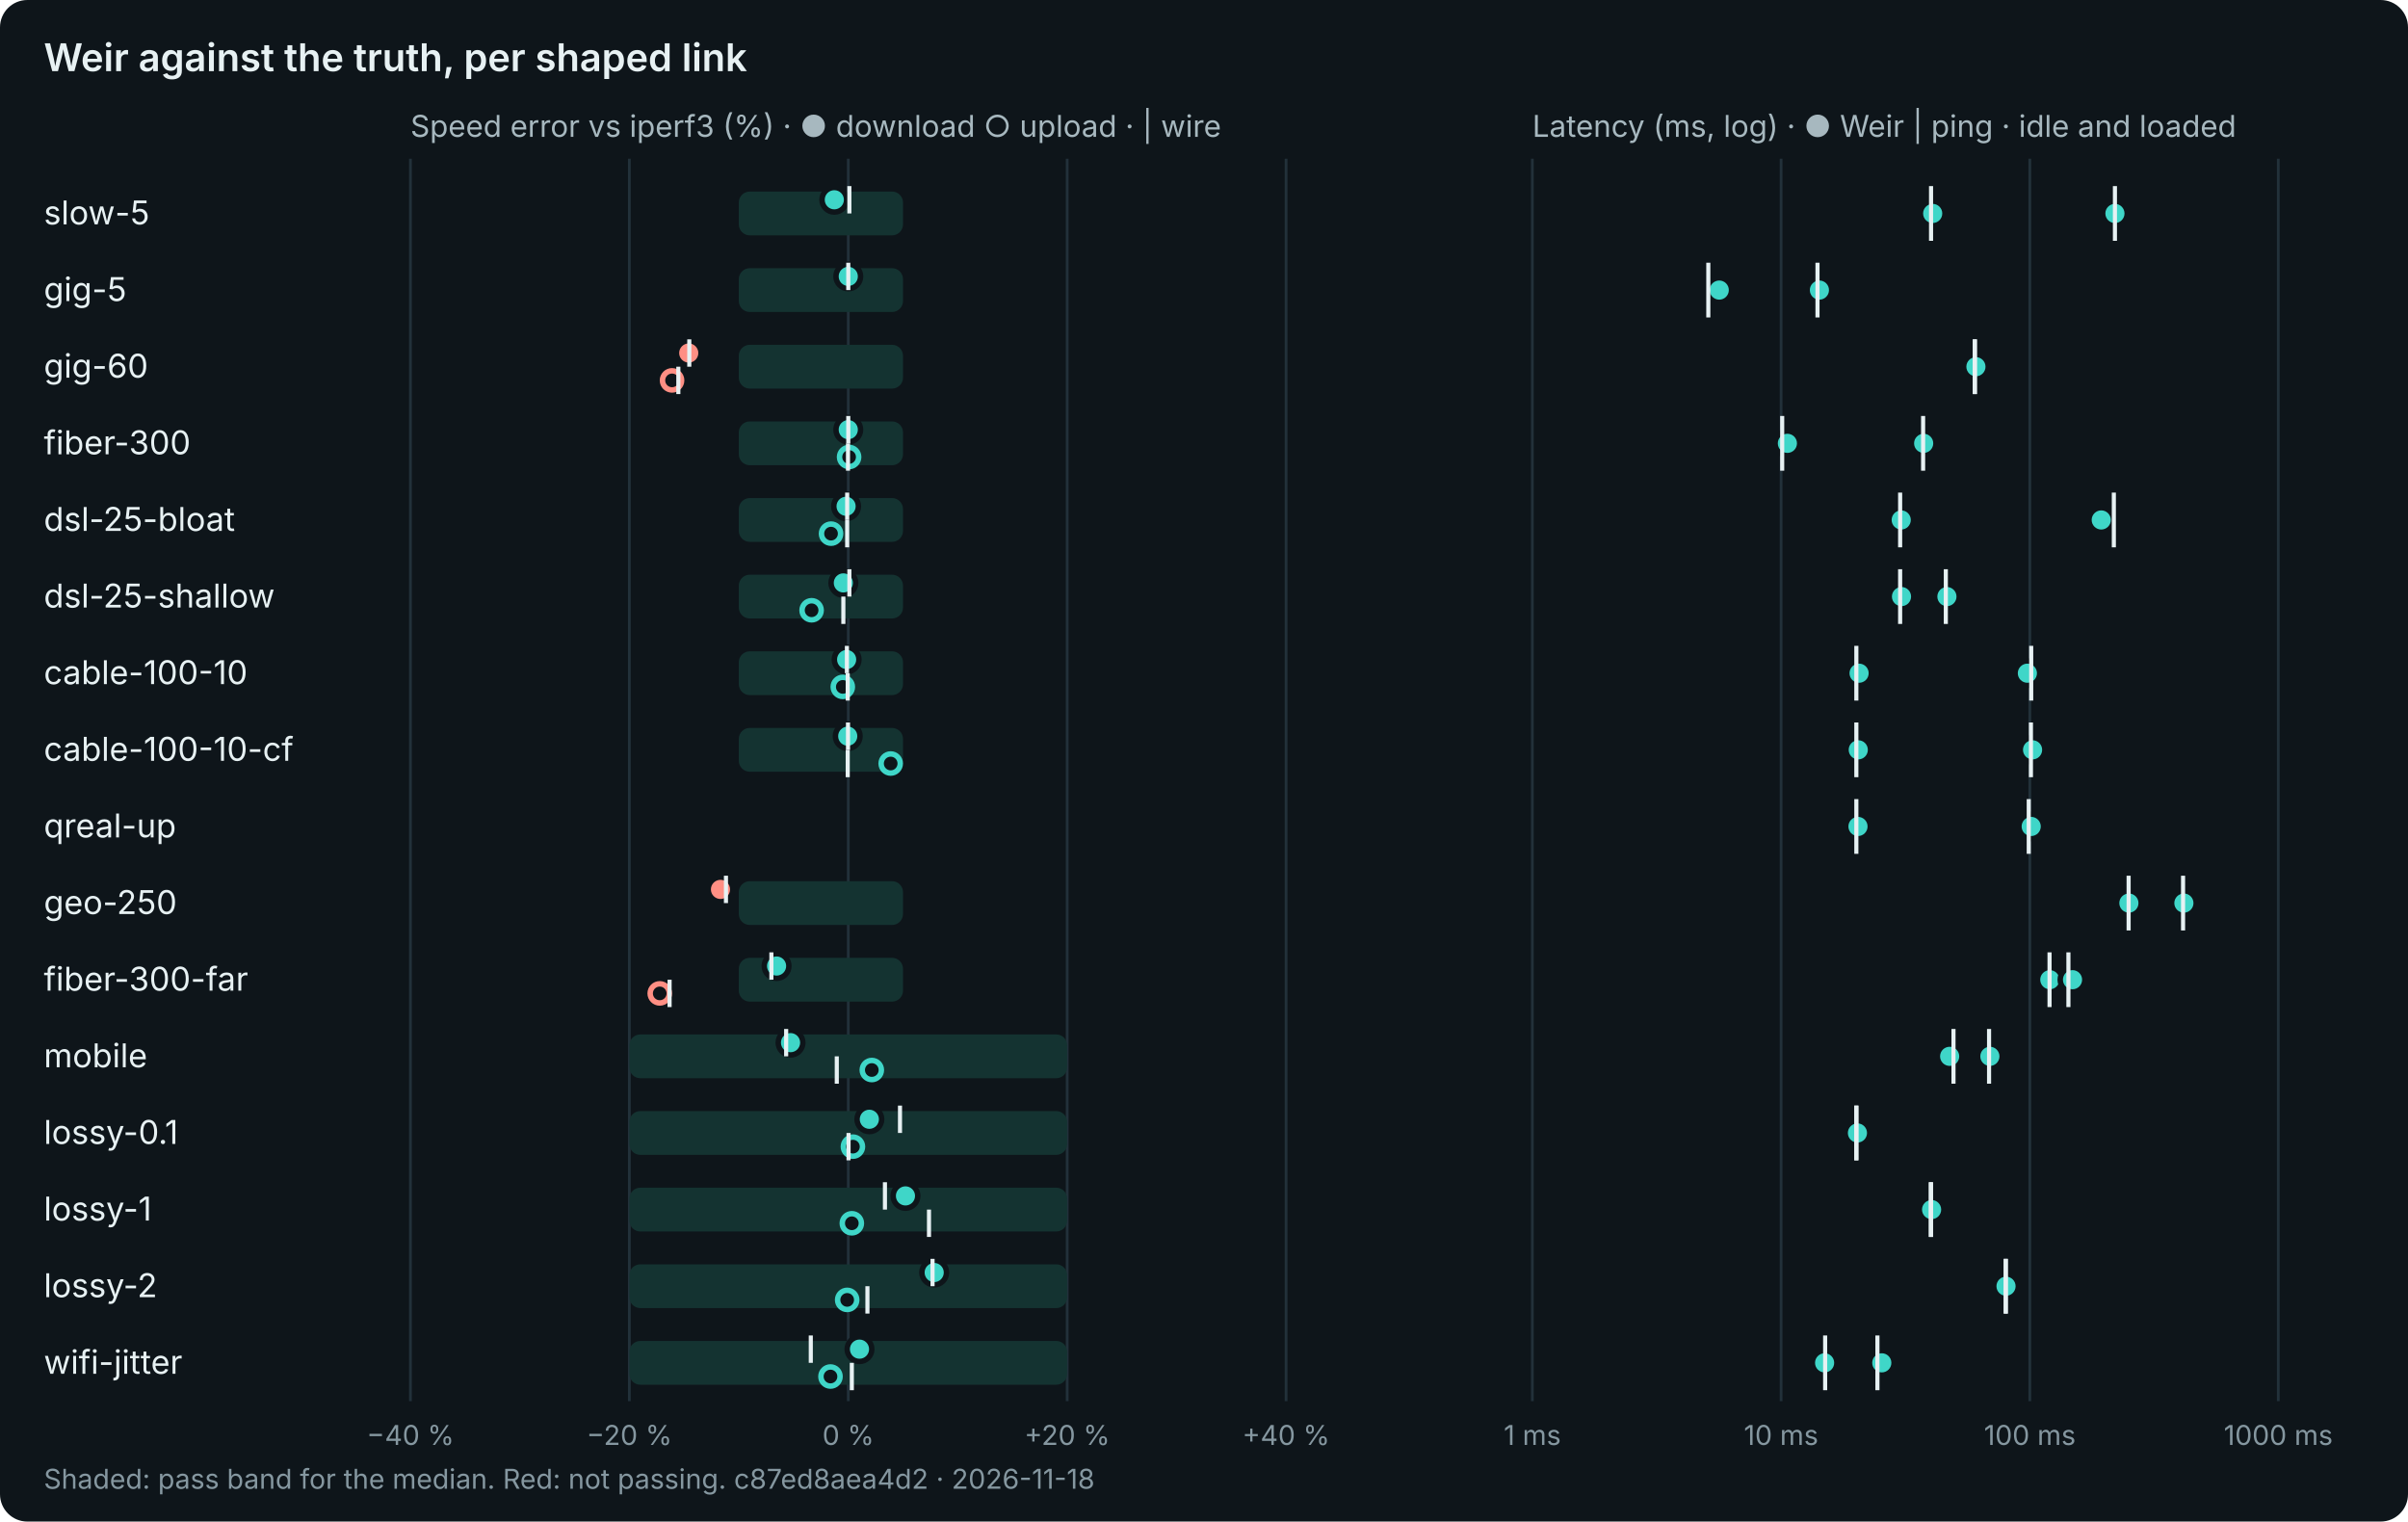
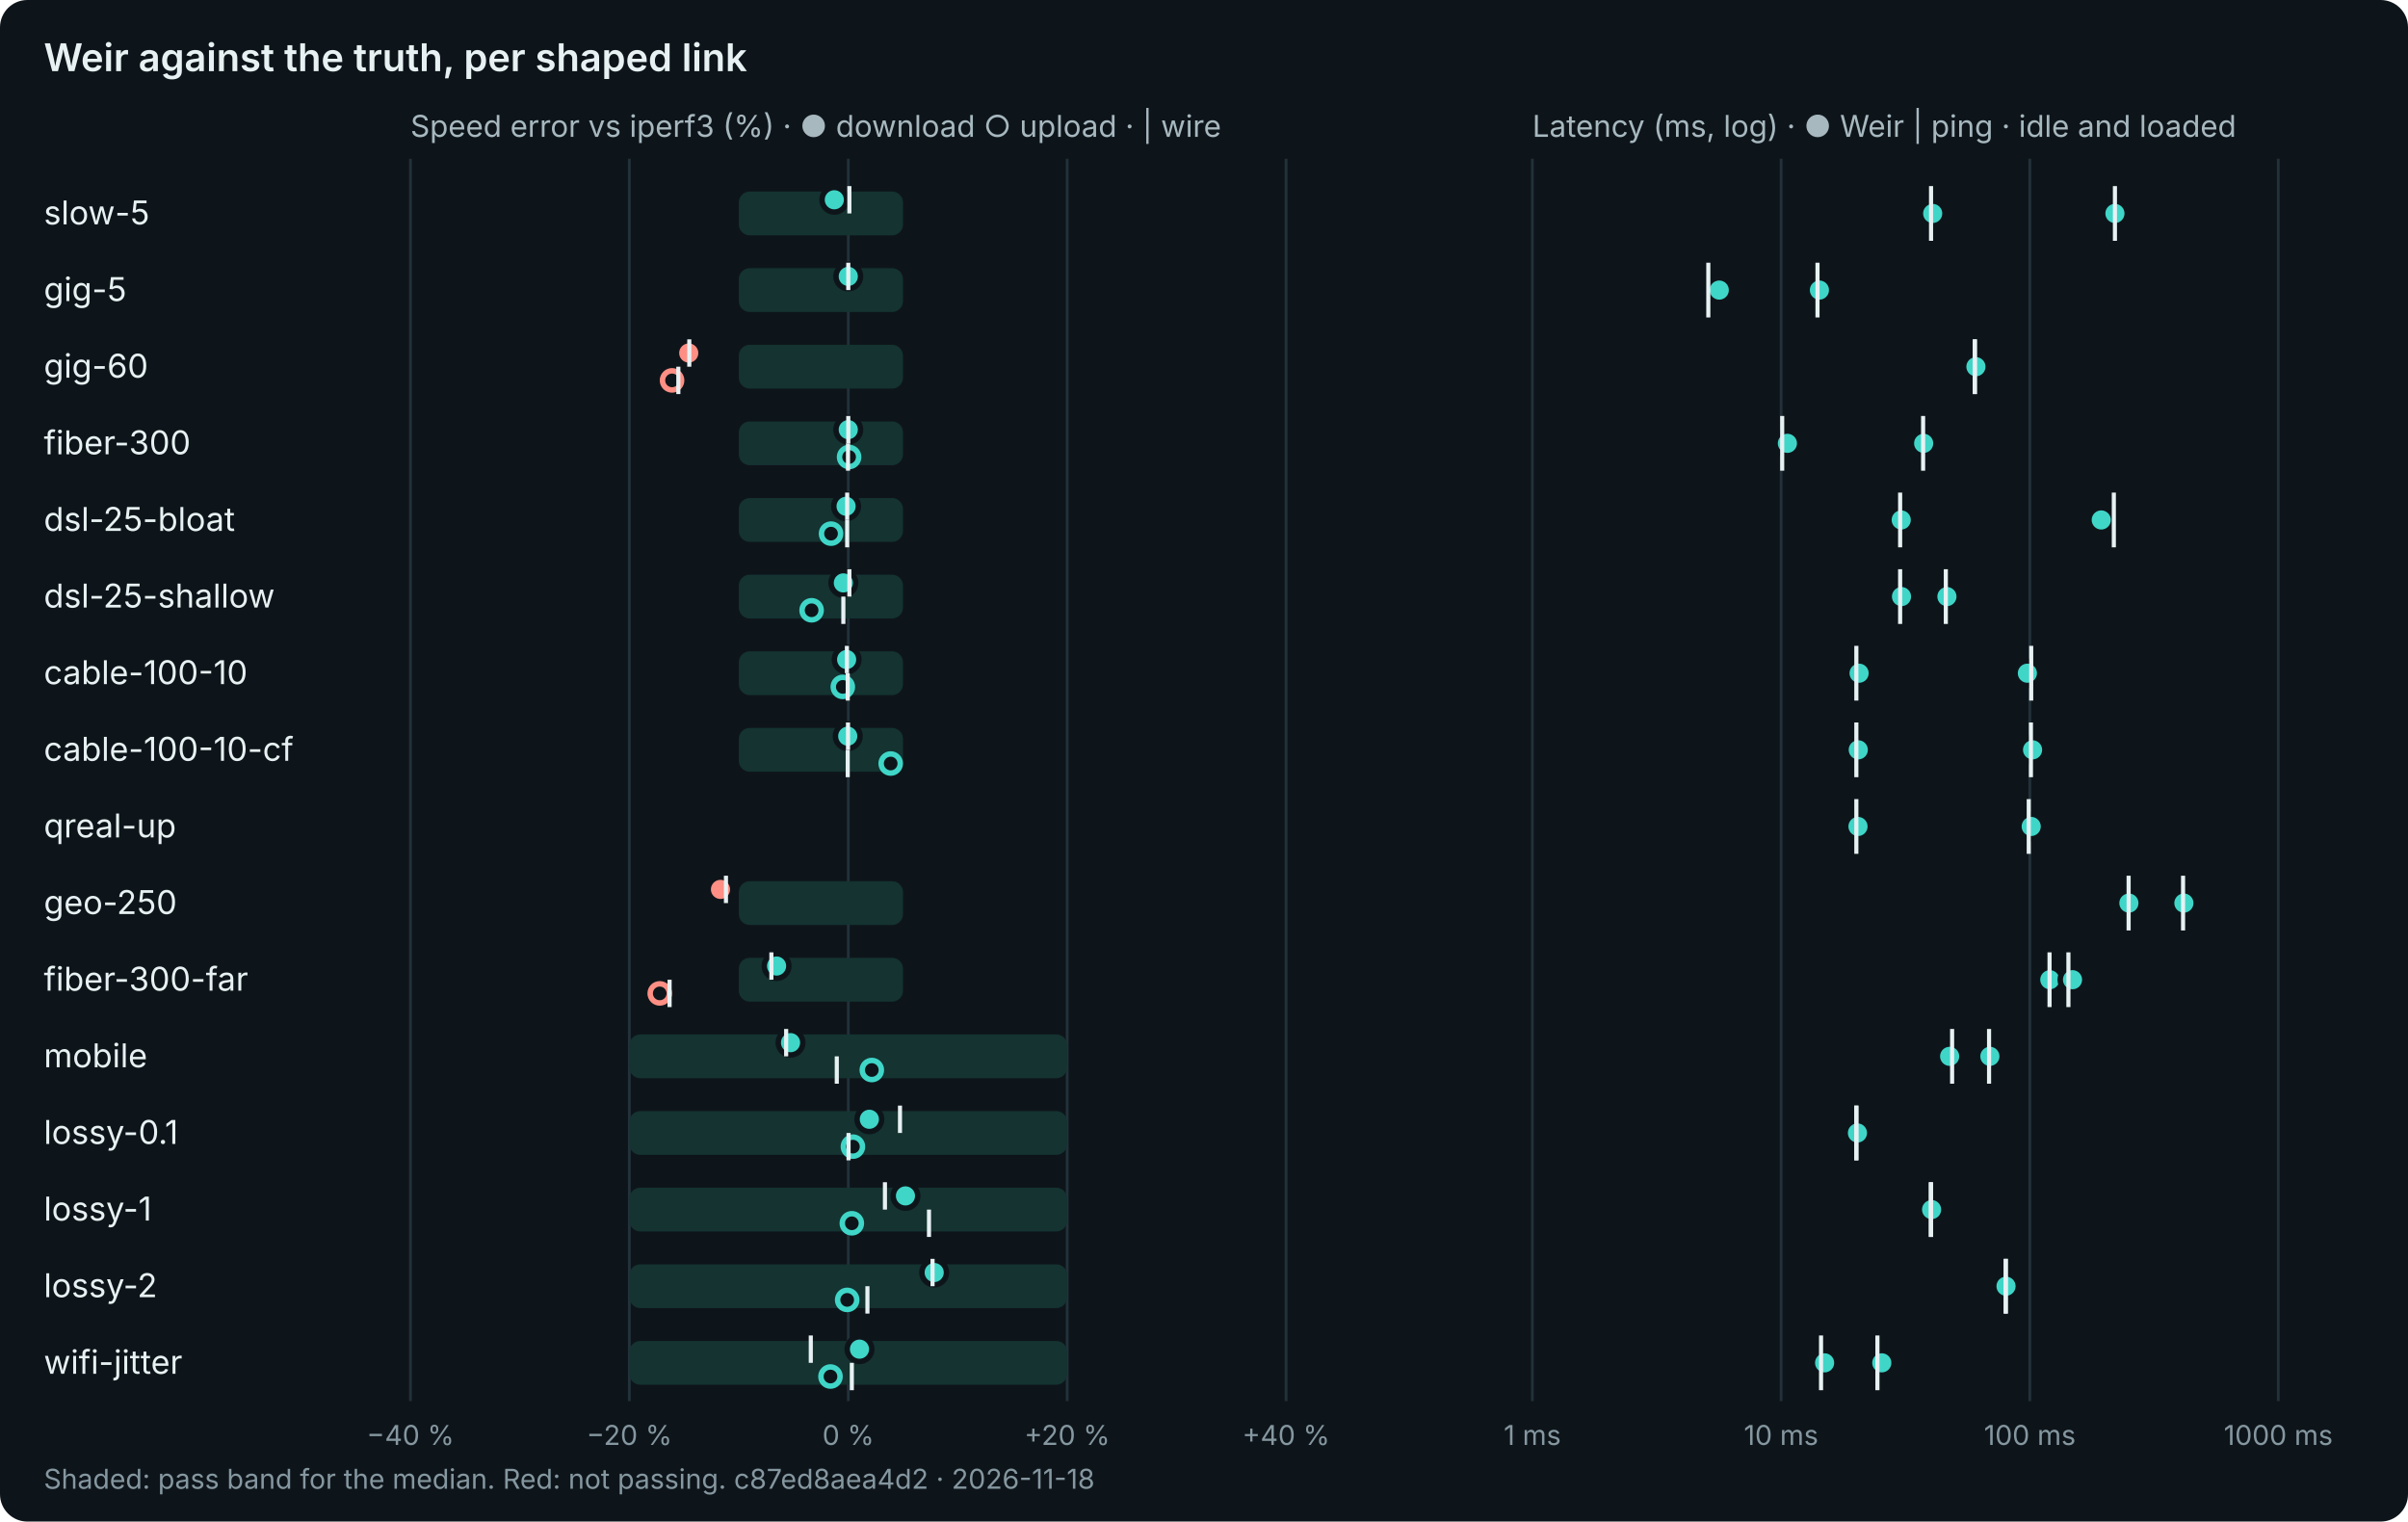
<svg xmlns="http://www.w3.org/2000/svg" width="880" height="556" viewBox="0 0 880 556" role="img" aria-label="Weir accuracy per shaped link, 16 links; ceiling for 1 Gbps is 956 Mbps">
  <style>text{font-family:-apple-system, BlinkMacSystemFont, "Segoe UI", system-ui, sans-serif;font-variant-numeric:tabular-nums;fill:#a7b8bf;font-size:11px}.title{fill:#e7f1f3;font-size:14px;font-weight:600}.axis-title{fill:#a7b8bf;font-size:11px}.label{fill:#e7f1f3;font-size:12px}.tick{fill:#8597a0;font-size:10px}.note{fill:#8597a0;font-size:10px}</style>
  <rect width="880" height="556" rx="10" fill="#0e151a" />
  <text x="16" y="26" class="title">Weir against the truth, per shaped link</text>
  <text x="150" y="50" class="axis-title">Speed error vs iperf3 (%) · ● download ○ upload · | wire</text>
  <text x="560" y="50" class="axis-title">Latency (ms, log) · ● Weir | ping · idle and loaded</text>
  <line x1="150" y1="58" x2="150" y2="512" stroke="#22313a" stroke-width="1" />
  <text x="150" y="528" class="tick" text-anchor="middle">−40 %</text>
  <line x1="230" y1="58" x2="230" y2="512" stroke="#22313a" stroke-width="1" />
  <text x="230" y="528" class="tick" text-anchor="middle">−20 %</text>
  <line x1="310" y1="58" x2="310" y2="512" stroke="#22313a" stroke-width="1" />
  <text x="310" y="528" class="tick" text-anchor="middle">0 %</text>
  <line x1="390" y1="58" x2="390" y2="512" stroke="#22313a" stroke-width="1" />
  <text x="390" y="528" class="tick" text-anchor="middle">+20 %</text>
  <line x1="470" y1="58" x2="470" y2="512" stroke="#22313a" stroke-width="1" />
  <text x="470" y="528" class="tick" text-anchor="middle">+40 %</text>
  <line x1="560" y1="58" x2="560" y2="512" stroke="#22313a" stroke-width="1" />
  <text x="560" y="528" class="tick" text-anchor="middle">1 ms</text>
  <line x1="650.9" y1="58" x2="650.9" y2="512" stroke="#22313a" stroke-width="1" />
  <text x="650.9" y="528" class="tick" text-anchor="middle">10 ms</text>
  <line x1="741.8" y1="58" x2="741.8" y2="512" stroke="#22313a" stroke-width="1" />
  <text x="741.8" y="528" class="tick" text-anchor="middle">100 ms</text>
  <line x1="832.6" y1="58" x2="832.6" y2="512" stroke="#22313a" stroke-width="1" />
  <text x="832.6" y="528" class="tick" text-anchor="middle">1000 ms</text>
  <text x="16" y="82" class="label">slow-5</text>
  <rect x="270" y="70" width="60" height="16" rx="4" fill="#143331" />
  <circle cx="304.9" cy="73" r="4.5" fill="#3fd6c8" stroke="#0e151a" stroke-width="2" />
  <circle cx="706.3" cy="78" r="4.5" fill="#3fd6c8" stroke="#0e151a" stroke-width="2" />
  <circle cx="772.9" cy="78" r="4.5" fill="#3fd6c8" stroke="#0e151a" stroke-width="2" />
  <line x1="310.4" y1="68" x2="310.4" y2="78" stroke="#e7f1f3" stroke-width="1.5" />
  <line x1="705.7" y1="68" x2="705.7" y2="88" stroke="#e7f1f3" stroke-width="1.5" />
  <line x1="772.9" y1="68" x2="772.9" y2="88" stroke="#e7f1f3" stroke-width="1.5" />
  <text x="16" y="110" class="label">gig-5</text>
  <rect x="270" y="98" width="60" height="16" rx="4" fill="#143331" />
  <circle cx="310" cy="101" r="4.5" fill="#3fd6c8" stroke="#0e151a" stroke-width="2" />
  <circle cx="628.3" cy="106" r="4.5" fill="#3fd6c8" stroke="#0e151a" stroke-width="2" />
  <circle cx="664.9" cy="106" r="4.5" fill="#3fd6c8" stroke="#0e151a" stroke-width="2" />
  <line x1="310" y1="96" x2="310" y2="106" stroke="#e7f1f3" stroke-width="1.5" />
  <line x1="624.3" y1="96" x2="624.3" y2="116" stroke="#e7f1f3" stroke-width="1.5" />
  <line x1="664.2" y1="96" x2="664.2" y2="116" stroke="#e7f1f3" stroke-width="1.5" />
  <text x="16" y="138" class="label">gig-60</text>
  <rect x="270" y="126" width="60" height="16" rx="4" fill="#143331" />
  <circle cx="251.7" cy="129" r="4.5" fill="#ff8f84" stroke="#0e151a" stroke-width="2" />
  <circle cx="245.6" cy="139" r="3.5" fill="#0e151a" stroke="#ff8f84" stroke-width="2" />
  <circle cx="722.1" cy="134" r="4.5" fill="#3fd6c8" stroke="#0e151a" stroke-width="2" />
  <circle cx="722.1" cy="134" r="4.5" fill="#3fd6c8" stroke="#0e151a" stroke-width="2" />
  <line x1="251.9" y1="124" x2="251.9" y2="134" stroke="#e7f1f3" stroke-width="1.5" />
  <line x1="247.9" y1="134" x2="247.9" y2="144" stroke="#e7f1f3" stroke-width="1.5" />
  <line x1="721.7" y1="124" x2="721.7" y2="144" stroke="#e7f1f3" stroke-width="1.5" />
  <line x1="721.7" y1="124" x2="721.7" y2="144" stroke="#e7f1f3" stroke-width="1.5" />
  <text x="16" y="166" class="label">fiber-300</text>
  <rect x="270" y="154" width="60" height="16" rx="4" fill="#143331" />
  <circle cx="310" cy="157" r="4.5" fill="#3fd6c8" stroke="#0e151a" stroke-width="2" />
  <circle cx="310.3" cy="167" r="3.5" fill="#0e151a" stroke="#3fd6c8" stroke-width="2" />
  <circle cx="653.2" cy="162" r="4.5" fill="#3fd6c8" stroke="#0e151a" stroke-width="2" />
  <circle cx="703" cy="162" r="4.5" fill="#3fd6c8" stroke="#0e151a" stroke-width="2" />
  <line x1="310" y1="152" x2="310" y2="162" stroke="#e7f1f3" stroke-width="1.5" />
  <line x1="309.9" y1="162" x2="309.9" y2="172" stroke="#e7f1f3" stroke-width="1.5" />
  <line x1="651.3" y1="152" x2="651.3" y2="172" stroke="#e7f1f3" stroke-width="1.5" />
  <line x1="702.8" y1="152" x2="702.8" y2="172" stroke="#e7f1f3" stroke-width="1.5" />
  <text x="16" y="194" class="label">dsl-25-bloat</text>
  <rect x="270" y="182" width="60" height="16" rx="4" fill="#143331" />
  <circle cx="309.2" cy="185" r="4.5" fill="#3fd6c8" stroke="#0e151a" stroke-width="2" />
  <circle cx="303.7" cy="195" r="3.5" fill="#0e151a" stroke="#3fd6c8" stroke-width="2" />
  <circle cx="694.8" cy="190" r="4.5" fill="#3fd6c8" stroke="#0e151a" stroke-width="2" />
  <circle cx="767.9" cy="190" r="4.5" fill="#3fd6c8" stroke="#0e151a" stroke-width="2" />
  <line x1="309.6" y1="180" x2="309.6" y2="190" stroke="#e7f1f3" stroke-width="1.5" />
  <line x1="309.6" y1="190" x2="309.6" y2="200" stroke="#e7f1f3" stroke-width="1.5" />
  <line x1="694.4" y1="180" x2="694.4" y2="200" stroke="#e7f1f3" stroke-width="1.5" />
  <line x1="772.5" y1="180" x2="772.5" y2="200" stroke="#e7f1f3" stroke-width="1.5" />
  <text x="16" y="222" class="label">dsl-25-shallow</text>
  <rect x="270" y="210" width="60" height="16" rx="4" fill="#143331" />
  <circle cx="308.2" cy="213" r="4.5" fill="#3fd6c8" stroke="#0e151a" stroke-width="2" />
  <circle cx="296.6" cy="223" r="3.5" fill="#0e151a" stroke="#3fd6c8" stroke-width="2" />
  <circle cx="694.9" cy="218" r="4.5" fill="#3fd6c8" stroke="#0e151a" stroke-width="2" />
  <circle cx="711.5" cy="218" r="4.5" fill="#3fd6c8" stroke="#0e151a" stroke-width="2" />
  <line x1="310.4" y1="208" x2="310.4" y2="218" stroke="#e7f1f3" stroke-width="1.5" />
  <line x1="308.2" y1="218" x2="308.2" y2="228" stroke="#e7f1f3" stroke-width="1.5" />
  <line x1="694.4" y1="208" x2="694.4" y2="228" stroke="#e7f1f3" stroke-width="1.5" />
  <line x1="711.1" y1="208" x2="711.1" y2="228" stroke="#e7f1f3" stroke-width="1.5" />
  <text x="16" y="250" class="label">cable-100-10</text>
  <rect x="270" y="238" width="60" height="16" rx="4" fill="#143331" />
  <circle cx="309.4" cy="241" r="4.5" fill="#3fd6c8" stroke="#0e151a" stroke-width="2" />
  <circle cx="308" cy="251" r="3.5" fill="#0e151a" stroke="#3fd6c8" stroke-width="2" />
  <circle cx="679.4" cy="246" r="4.5" fill="#3fd6c8" stroke="#0e151a" stroke-width="2" />
  <circle cx="740.9" cy="246" r="4.5" fill="#3fd6c8" stroke="#0e151a" stroke-width="2" />
  <line x1="309.5" y1="236" x2="309.5" y2="246" stroke="#e7f1f3" stroke-width="1.5" />
  <line x1="309.8" y1="246" x2="309.8" y2="256" stroke="#e7f1f3" stroke-width="1.5" />
  <line x1="678.4" y1="236" x2="678.4" y2="256" stroke="#e7f1f3" stroke-width="1.5" />
  <line x1="742.3" y1="236" x2="742.3" y2="256" stroke="#e7f1f3" stroke-width="1.5" />
  <text x="16" y="278" class="label">cable-100-10-cf</text>
  <rect x="270" y="266" width="60" height="16" rx="4" fill="#143331" />
  <circle cx="309.8" cy="269" r="4.5" fill="#3fd6c8" stroke="#0e151a" stroke-width="2" />
  <circle cx="325.5" cy="279" r="3.5" fill="#0e151a" stroke="#3fd6c8" stroke-width="2" />
  <circle cx="679.1" cy="274" r="4.5" fill="#3fd6c8" stroke="#0e151a" stroke-width="2" />
  <circle cx="742.8" cy="274" r="4.5" fill="#3fd6c8" stroke="#0e151a" stroke-width="2" />
  <line x1="309.9" y1="264" x2="309.9" y2="274" stroke="#e7f1f3" stroke-width="1.5" />
  <line x1="309.8" y1="274" x2="309.8" y2="284" stroke="#e7f1f3" stroke-width="1.5" />
  <line x1="678.4" y1="264" x2="678.4" y2="284" stroke="#e7f1f3" stroke-width="1.5" />
  <line x1="742.2" y1="264" x2="742.2" y2="284" stroke="#e7f1f3" stroke-width="1.5" />
  <text x="16" y="306" class="label">qreal-up</text>
  <circle cx="679" cy="302" r="4.5" fill="#3fd6c8" stroke="#0e151a" stroke-width="2" />
  <circle cx="742.3" cy="302" r="4.5" fill="#3fd6c8" stroke="#0e151a" stroke-width="2" />
  <line x1="678.4" y1="292" x2="678.4" y2="312" stroke="#e7f1f3" stroke-width="1.5" />
  <line x1="741.4" y1="292" x2="741.4" y2="312" stroke="#e7f1f3" stroke-width="1.5" />
  <text x="16" y="334" class="label">geo-250</text>
  <rect x="270" y="322" width="60" height="16" rx="4" fill="#143331" />
  <circle cx="263.3" cy="325" r="4.5" fill="#ff8f84" stroke="#0e151a" stroke-width="2" />
  <circle cx="778" cy="330" r="4.5" fill="#3fd6c8" stroke="#0e151a" stroke-width="2" />
  <circle cx="798.1" cy="330" r="4.5" fill="#3fd6c8" stroke="#0e151a" stroke-width="2" />
  <line x1="265.3" y1="320" x2="265.3" y2="330" stroke="#e7f1f3" stroke-width="1.5" />
  <line x1="777.9" y1="320" x2="777.9" y2="340" stroke="#e7f1f3" stroke-width="1.5" />
  <line x1="797.8" y1="320" x2="797.8" y2="340" stroke="#e7f1f3" stroke-width="1.5" />
  <text x="16" y="362" class="label">fiber-300-far</text>
  <rect x="270" y="350" width="60" height="16" rx="4" fill="#143331" />
  <circle cx="283.8" cy="353" r="4.5" fill="#3fd6c8" stroke="#0e151a" stroke-width="2" />
  <circle cx="241.1" cy="363" r="3.5" fill="#0e151a" stroke="#ff8f84" stroke-width="2" />
  <circle cx="749.1" cy="358" r="4.5" fill="#3fd6c8" stroke="#0e151a" stroke-width="2" />
  <circle cx="757.4" cy="358" r="4.5" fill="#3fd6c8" stroke="#0e151a" stroke-width="2" />
  <line x1="281.9" y1="348" x2="281.9" y2="358" stroke="#e7f1f3" stroke-width="1.5" />
  <line x1="244.7" y1="358" x2="244.7" y2="368" stroke="#e7f1f3" stroke-width="1.5" />
  <line x1="749" y1="348" x2="749" y2="368" stroke="#e7f1f3" stroke-width="1.5" />
  <line x1="755.9" y1="348" x2="755.9" y2="368" stroke="#e7f1f3" stroke-width="1.5" />
  <text x="16" y="390" class="label">mobile</text>
  <rect x="230" y="378" width="160" height="16" rx="4" fill="#143331" />
  <circle cx="288.9" cy="381" r="4.5" fill="#3fd6c8" stroke="#0e151a" stroke-width="2" />
  <circle cx="318.6" cy="391" r="3.5" fill="#0e151a" stroke="#3fd6c8" stroke-width="2" />
  <circle cx="712.5" cy="386" r="4.5" fill="#3fd6c8" stroke="#0e151a" stroke-width="2" />
  <circle cx="727.2" cy="386" r="4.5" fill="#3fd6c8" stroke="#0e151a" stroke-width="2" />
  <line x1="287.3" y1="376" x2="287.3" y2="386" stroke="#e7f1f3" stroke-width="1.5" />
  <line x1="305.8" y1="386" x2="305.8" y2="396" stroke="#e7f1f3" stroke-width="1.5" />
-   <line x1="713.9" y1="376" x2="713.9" y2="396" stroke="#e7f1f3" stroke-width="1.5" />
+   <line x1="713.4" y1="376" x2="713.4" y2="396" stroke="#e7f1f3" stroke-width="1.5" />
  <line x1="726.9" y1="376" x2="726.9" y2="396" stroke="#e7f1f3" stroke-width="1.5" />
  <text x="16" y="418" class="label">lossy-0.1</text>
  <rect x="230" y="406" width="160" height="16" rx="4" fill="#143331" />
  <circle cx="317.7" cy="409" r="4.5" fill="#3fd6c8" stroke="#0e151a" stroke-width="2" />
  <circle cx="311.7" cy="419" r="3.5" fill="#0e151a" stroke="#3fd6c8" stroke-width="2" />
  <circle cx="679.4" cy="414" r="4.5" fill="#3fd6c8" stroke="#0e151a" stroke-width="2" />
  <circle cx="678.8" cy="414" r="4.5" fill="#3fd6c8" stroke="#0e151a" stroke-width="2" />
  <line x1="328.9" y1="404" x2="328.9" y2="414" stroke="#e7f1f3" stroke-width="1.5" />
  <line x1="310.1" y1="414" x2="310.1" y2="424" stroke="#e7f1f3" stroke-width="1.5" />
  <line x1="678.4" y1="404" x2="678.4" y2="424" stroke="#e7f1f3" stroke-width="1.5" />
  <line x1="678.4" y1="404" x2="678.4" y2="424" stroke="#e7f1f3" stroke-width="1.5" />
  <text x="16" y="446" class="label">lossy-1</text>
  <rect x="230" y="434" width="160" height="16" rx="4" fill="#143331" />
  <circle cx="330.9" cy="437" r="4.5" fill="#3fd6c8" stroke="#0e151a" stroke-width="2" />
  <circle cx="311.3" cy="447" r="3.5" fill="#0e151a" stroke="#3fd6c8" stroke-width="2" />
  <circle cx="706.1" cy="442" r="4.5" fill="#3fd6c8" stroke="#0e151a" stroke-width="2" />
  <circle cx="705.9" cy="442" r="4.5" fill="#3fd6c8" stroke="#0e151a" stroke-width="2" />
  <line x1="323.4" y1="432" x2="323.4" y2="442" stroke="#e7f1f3" stroke-width="1.5" />
  <line x1="339.5" y1="442" x2="339.5" y2="452" stroke="#e7f1f3" stroke-width="1.5" />
  <line x1="705.7" y1="432" x2="705.7" y2="452" stroke="#e7f1f3" stroke-width="1.5" />
  <line x1="705.6" y1="432" x2="705.6" y2="452" stroke="#e7f1f3" stroke-width="1.5" />
  <text x="16" y="474" class="label">lossy-2</text>
  <rect x="230" y="462" width="160" height="16" rx="4" fill="#143331" />
  <circle cx="341.4" cy="465" r="4.5" fill="#3fd6c8" stroke="#0e151a" stroke-width="2" />
  <circle cx="309.6" cy="475" r="3.5" fill="#0e151a" stroke="#3fd6c8" stroke-width="2" />
  <circle cx="733.2" cy="470" r="4.5" fill="#3fd6c8" stroke="#0e151a" stroke-width="2" />
  <circle cx="733.1" cy="470" r="4.5" fill="#3fd6c8" stroke="#0e151a" stroke-width="2" />
  <line x1="340.8" y1="460" x2="340.8" y2="470" stroke="#e7f1f3" stroke-width="1.5" />
  <line x1="317" y1="470" x2="317" y2="480" stroke="#e7f1f3" stroke-width="1.5" />
  <line x1="733" y1="460" x2="733" y2="480" stroke="#e7f1f3" stroke-width="1.5" />
  <line x1="733" y1="460" x2="733" y2="480" stroke="#e7f1f3" stroke-width="1.5" />
  <text x="16" y="502" class="label">wifi-jitter</text>
  <rect x="230" y="490" width="160" height="16" rx="4" fill="#143331" />
  <circle cx="314.1" cy="493" r="4.5" fill="#3fd6c8" stroke="#0e151a" stroke-width="2" />
  <circle cx="303.5" cy="503" r="3.5" fill="#0e151a" stroke="#3fd6c8" stroke-width="2" />
  <circle cx="666.8" cy="498" r="4.5" fill="#3fd6c8" stroke="#0e151a" stroke-width="2" />
  <circle cx="687.7" cy="498" r="4.5" fill="#3fd6c8" stroke="#0e151a" stroke-width="2" />
  <line x1="296.3" y1="488" x2="296.3" y2="498" stroke="#e7f1f3" stroke-width="1.5" />
  <line x1="311.3" y1="498" x2="311.3" y2="508" stroke="#e7f1f3" stroke-width="1.5" />
-   <line x1="667" y1="488" x2="667" y2="508" stroke="#e7f1f3" stroke-width="1.5" />
+   <line x1="665.5" y1="488" x2="665.5" y2="508" stroke="#e7f1f3" stroke-width="1.5" />
  <line x1="686.1" y1="488" x2="686.1" y2="508" stroke="#e7f1f3" stroke-width="1.5" />
  <text x="16" y="544" class="note">Shaded: pass band for the median. Red: not passing. c87ed8aea4d2 · 2026-11-18</text>
</svg>
